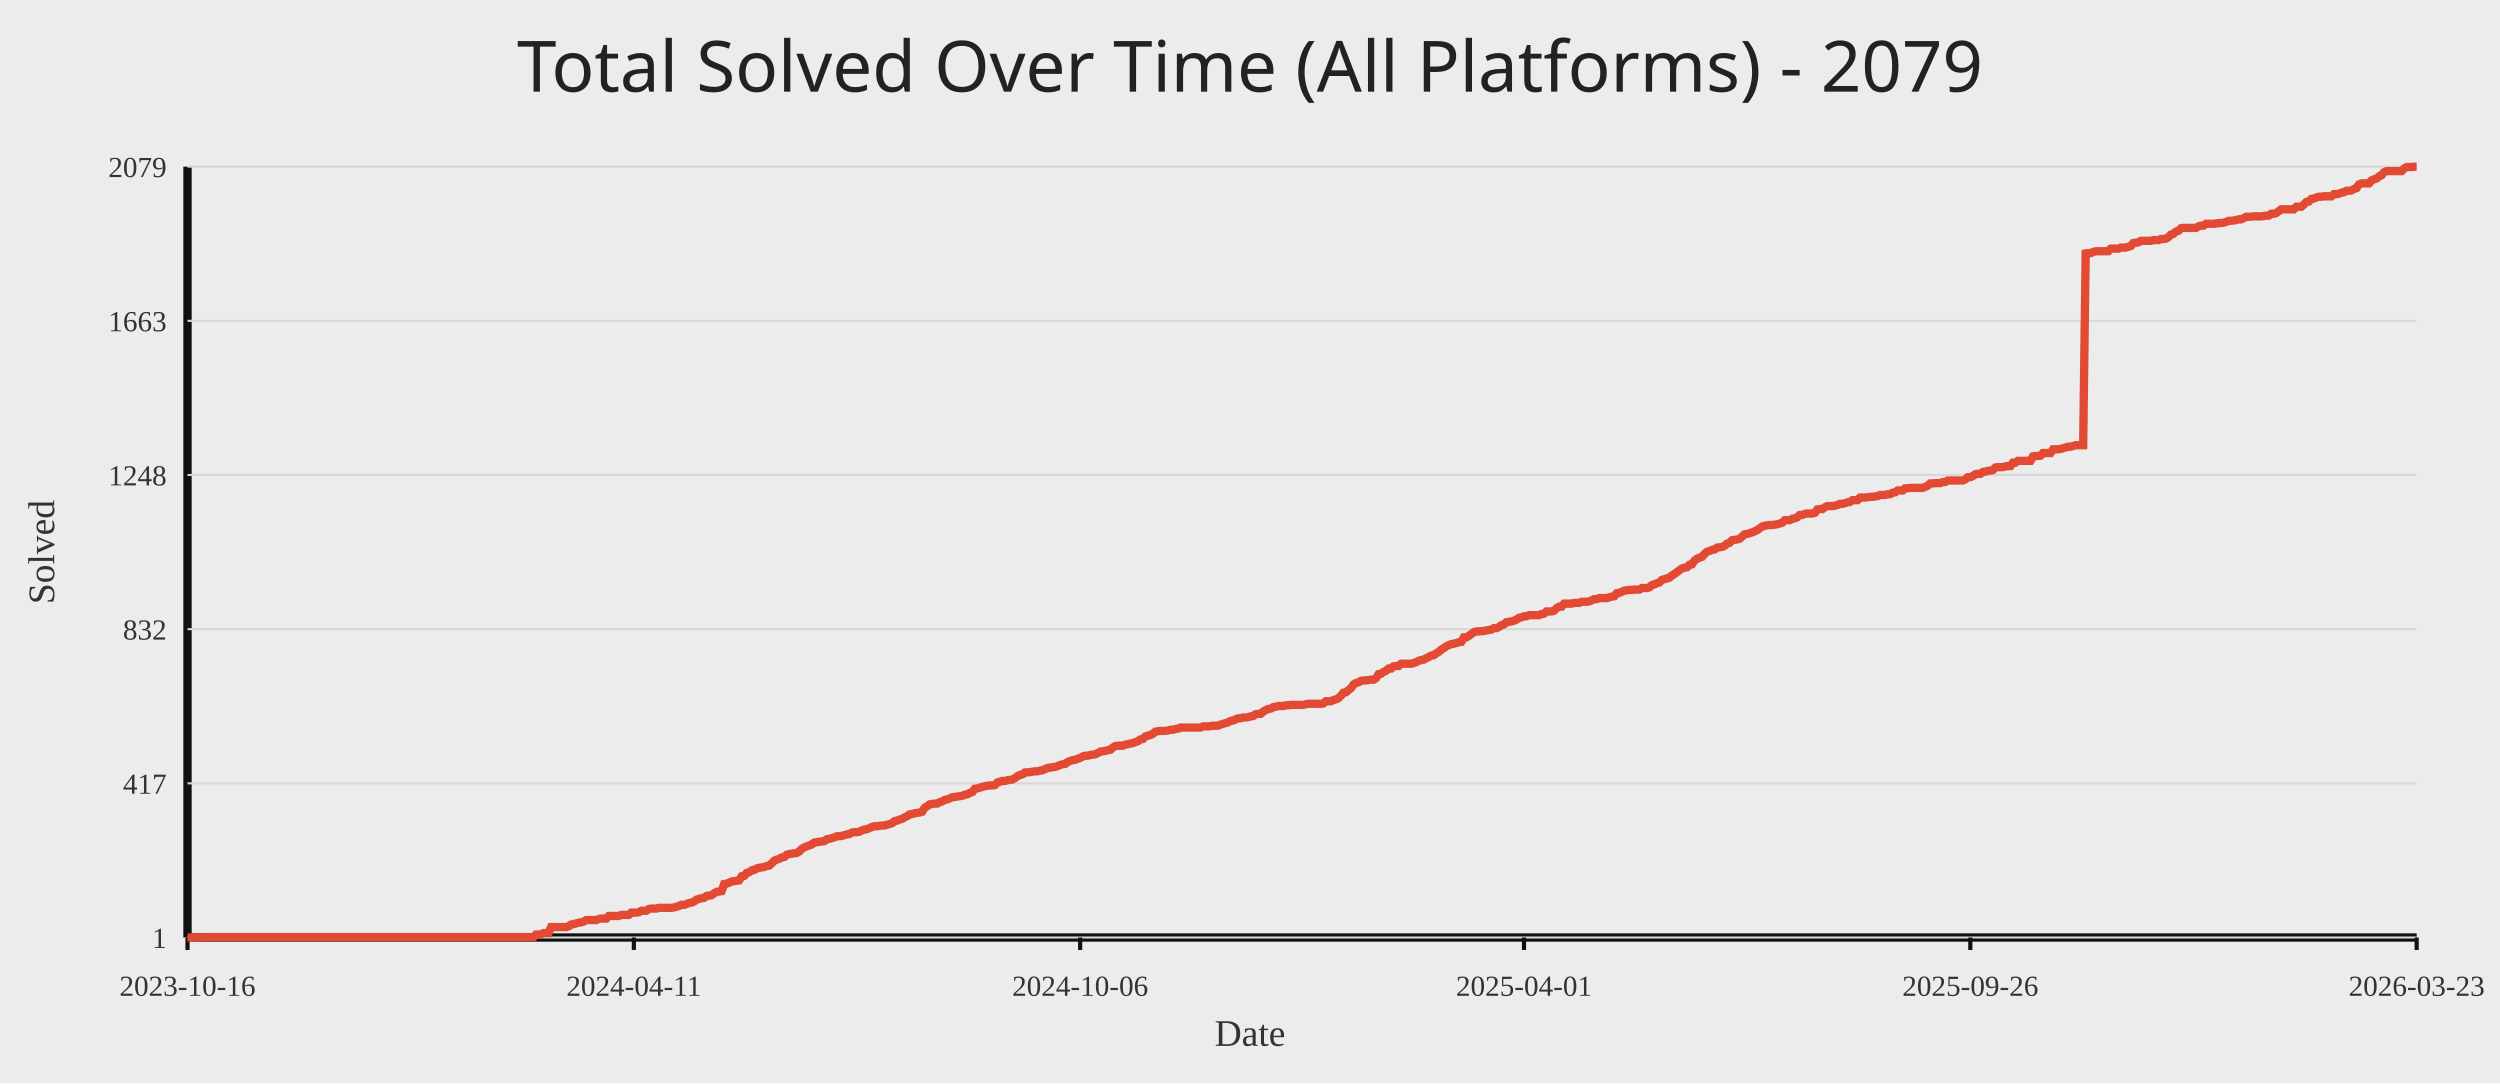
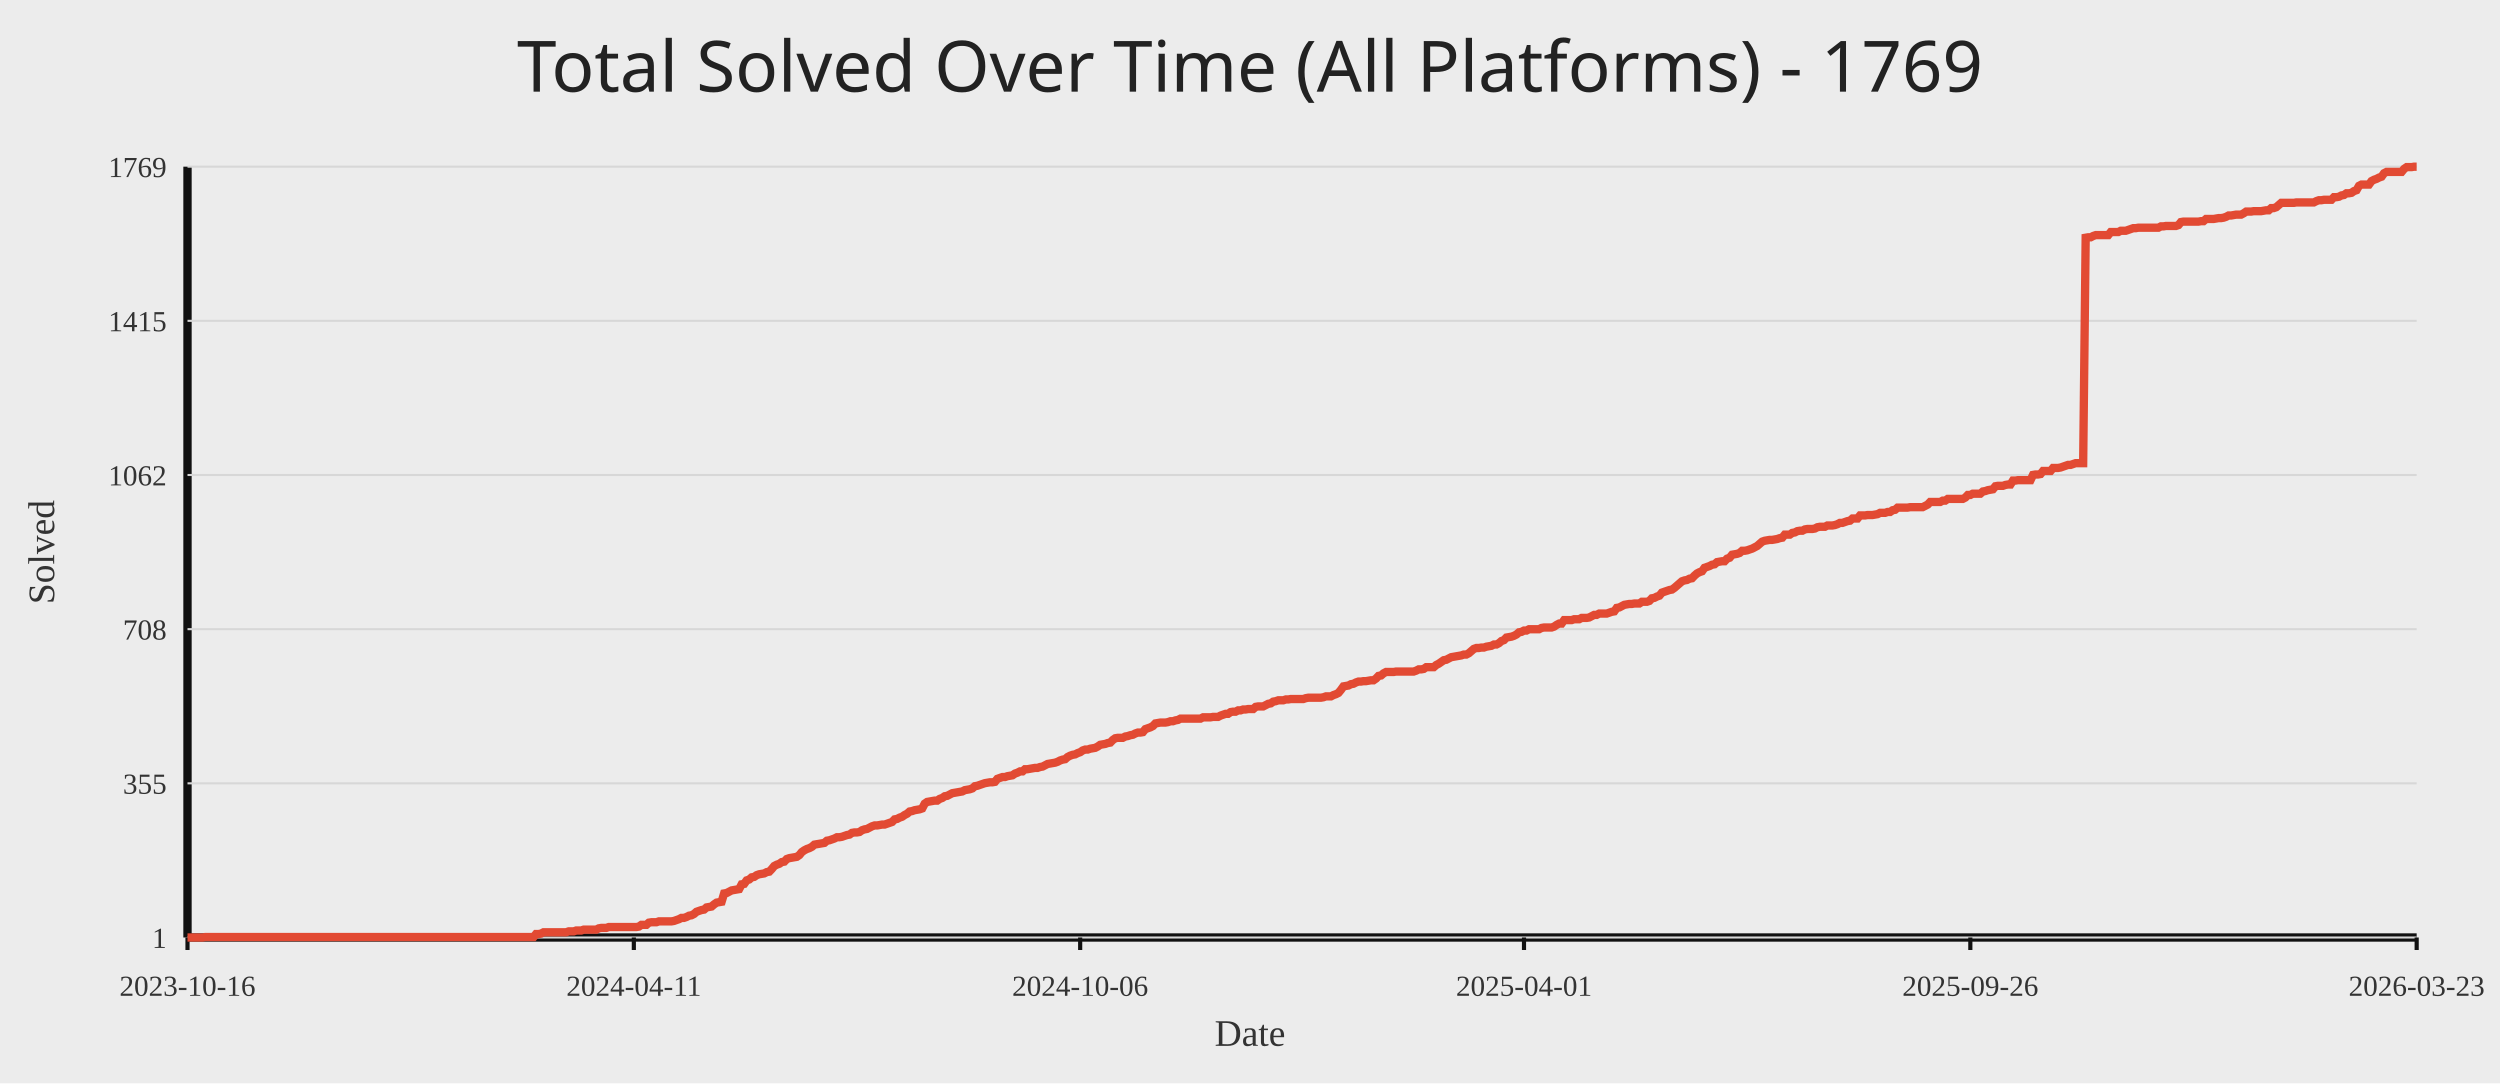
<svg xmlns="http://www.w3.org/2000/svg" width="1200" height="520">
  <rect width="100%" height="100%" fill="#ececec" />
-   <text x="50%" y="44" text-anchor="middle" fill="#222" font-size="34" font-family="Comic Sans MS, Segoe UI">Total Solved Over Time (All Platforms) - 2079</text>
+   <text x="50%" y="44" text-anchor="middle" fill="#222" font-size="34" font-family="Comic Sans MS, Segoe UI">Total Solved Over Time (All Platforms) - 1769</text>
  <line x1="90" y1="450" x2="1160" y2="450" stroke="#111" stroke-width="4" />
  <line x1="90" y1="80" x2="90" y2="450" stroke="#111" stroke-width="4" />
  <line x1="90" y1="450.00" x2="1160" y2="450.00" stroke="#d7d7d7" stroke-width="1" />
  <text x="80" y="455.00" text-anchor="end" fill="#333" font-size="14">1</text>
  <line x1="90" y1="376.00" x2="1160" y2="376.00" stroke="#d7d7d7" stroke-width="1" />
-   <text x="80" y="381.00" text-anchor="end" fill="#333" font-size="14">417</text>
+   <text x="80" y="381.00" text-anchor="end" fill="#333" font-size="14">355</text>
  <line x1="90" y1="302.00" x2="1160" y2="302.00" stroke="#d7d7d7" stroke-width="1" />
-   <text x="80" y="307.00" text-anchor="end" fill="#333" font-size="14">832</text>
+   <text x="80" y="307.00" text-anchor="end" fill="#333" font-size="14">708</text>
  <line x1="90" y1="228.00" x2="1160" y2="228.00" stroke="#d7d7d7" stroke-width="1" />
-   <text x="80" y="233.00" text-anchor="end" fill="#333" font-size="14">1248</text>
+   <text x="80" y="233.00" text-anchor="end" fill="#333" font-size="14">1062</text>
  <line x1="90" y1="154.00" x2="1160" y2="154.00" stroke="#d7d7d7" stroke-width="1" />
-   <text x="80" y="159.00" text-anchor="end" fill="#333" font-size="14">1663</text>
+   <text x="80" y="159.00" text-anchor="end" fill="#333" font-size="14">1415</text>
  <line x1="90" y1="80.00" x2="1160" y2="80.00" stroke="#d7d7d7" stroke-width="1" />
-   <text x="80" y="85.00" text-anchor="end" fill="#333" font-size="14">2079</text>
+   <text x="80" y="85.00" text-anchor="end" fill="#333" font-size="14">1769</text>
  <line x1="90.00" y1="450" x2="90.00" y2="456" stroke="#111" stroke-width="2" />
  <text x="90.00" y="478" text-anchor="middle" fill="#333" font-size="14">2023-10-16</text>
  <line x1="304.24" y1="450" x2="304.24" y2="456" stroke="#111" stroke-width="2" />
  <text x="304.24" y="478" text-anchor="middle" fill="#333" font-size="14">2024-04-11</text>
  <line x1="518.48" y1="450" x2="518.48" y2="456" stroke="#111" stroke-width="2" />
  <text x="518.48" y="478" text-anchor="middle" fill="#333" font-size="14">2024-10-06</text>
  <line x1="731.52" y1="450" x2="731.52" y2="456" stroke="#111" stroke-width="2" />
  <text x="731.52" y="478" text-anchor="middle" fill="#333" font-size="14">2025-04-01</text>
  <line x1="945.76" y1="450" x2="945.76" y2="456" stroke="#111" stroke-width="2" />
  <text x="945.76" y="478" text-anchor="middle" fill="#333" font-size="14">2025-09-26</text>
  <line x1="1160.00" y1="450" x2="1160.00" y2="456" stroke="#111" stroke-width="2" />
  <text x="1160.00" y="478" text-anchor="middle" fill="#333" font-size="14">2026-03-23</text>
-   <polyline fill="none" stroke="#e24a33" stroke-width="4" points="90.00,450.00 91.20,450.00 92.41,450.00 93.61,450.00 94.81,450.00 96.02,450.00 97.22,450.00 98.43,449.82 99.63,449.82 100.83,449.82 102.04,449.82 103.24,449.82 104.44,449.82 105.65,449.82 106.85,449.82 108.05,449.82 109.26,449.82 110.46,449.82 111.66,449.82 112.87,449.82 114.07,449.82 115.28,449.82 116.48,449.82 117.68,449.82 118.89,449.82 120.09,449.82 121.29,449.82 122.50,449.82 123.70,449.82 124.90,449.82 126.11,449.82 127.31,449.82 128.52,449.82 129.72,449.82 130.92,449.82 132.13,449.82 133.33,449.82 134.53,449.82 135.74,449.82 136.94,449.82 138.14,449.82 139.35,449.82 140.55,449.82 141.75,449.82 142.96,449.82 144.16,449.82 145.37,449.82 146.57,449.82 147.77,449.82 148.98,449.82 150.18,449.82 151.38,449.82 152.59,449.82 153.79,449.82 154.99,449.82 156.20,449.82 157.40,449.82 158.61,449.82 159.81,449.82 161.01,449.82 162.22,449.82 163.42,449.82 164.62,449.82 165.83,449.82 167.03,449.82 168.23,449.82 169.44,449.82 170.64,449.82 171.84,449.82 173.05,449.82 174.25,449.82 175.46,449.82 176.66,449.82 177.86,449.82 179.07,449.82 180.27,449.82 181.47,449.82 182.68,449.82 183.88,449.82 185.08,449.82 186.29,449.82 187.49,449.82 188.70,449.82 189.90,449.82 191.10,449.82 192.31,449.82 193.51,449.82 194.71,449.82 195.92,449.82 197.12,449.82 198.32,449.82 199.53,449.82 200.73,449.82 201.93,449.82 203.14,449.82 204.34,449.82 205.55,449.82 206.75,449.82 207.95,449.82 209.16,449.82 210.36,449.82 211.56,449.82 212.77,449.82 213.97,449.82 215.17,449.82 216.38,449.82 217.58,449.82 218.79,449.82 219.99,449.82 221.19,449.82 222.40,449.82 223.60,449.82 224.80,449.82 226.01,449.82 227.21,449.82 228.41,449.82 229.62,449.82 230.82,449.82 232.02,449.82 233.23,449.82 234.43,449.82 235.64,449.82 236.84,449.82 238.04,449.82 239.25,449.82 240.45,449.82 241.65,449.82 242.86,449.82 244.06,449.82 245.26,449.82 246.47,449.82 247.67,449.82 248.88,449.82 250.08,449.82 251.28,449.82 252.49,449.82 253.69,449.82 254.89,449.82 256.10,449.82 257.30,448.58 258.50,448.58 259.71,448.40 260.91,447.86 262.11,447.86 263.32,447.86 264.52,445.01 265.73,445.01 266.93,445.01 268.13,445.01 269.34,445.01 270.54,445.01 271.74,445.01 272.95,444.66 274.15,443.77 275.35,443.59 276.56,443.23 277.76,442.88 278.97,442.70 280.17,442.34 281.37,441.63 282.58,441.63 283.78,441.63 284.98,441.63 286.19,441.63 287.39,441.10 288.59,440.92 289.80,440.92 291.00,440.92 292.20,439.67 293.41,439.67 294.61,439.67 295.82,439.67 297.02,439.67 298.22,439.14 299.43,439.14 300.63,439.14 301.83,439.14 303.04,438.07 304.24,438.07 305.44,438.07 306.65,437.89 307.85,437.18 309.06,437.18 310.26,437.18 311.46,436.29 312.67,436.11 313.87,436.11 315.07,436.11 316.28,435.76 317.48,435.76 318.68,435.76 319.89,435.76 321.09,435.76 322.29,435.76 323.50,435.58 324.70,435.22 325.91,434.87 327.11,434.33 328.31,434.33 329.52,433.97 330.72,433.44 331.92,433.26 333.13,432.73 334.33,431.84 335.53,431.48 336.74,431.13 337.94,430.95 339.15,430.06 340.35,429.88 341.55,429.70 342.76,428.81 343.96,428.10 345.16,427.92 346.37,427.74 347.57,424.36 348.77,424.18 349.98,423.65 351.18,423.11 352.38,422.94 353.59,422.76 354.79,422.58 356.00,420.62 357.20,420.44 358.40,419.02 359.61,418.66 360.81,417.77 362.01,417.59 363.22,416.88 364.42,416.53 365.62,416.35 366.83,416.17 368.03,415.64 369.24,415.46 370.44,414.39 371.64,413.14 372.85,412.61 374.05,412.25 375.25,411.54 376.46,411.36 377.66,410.29 378.86,409.94 380.07,409.76 381.27,409.58 382.47,409.40 383.68,408.69 384.88,407.44 386.09,406.73 387.29,406.20 388.49,405.84 389.70,405.31 390.90,404.42 392.10,404.24 393.31,404.06 394.51,403.88 395.71,403.71 396.92,402.82 398.12,402.64 399.33,402.28 400.53,401.92 401.73,401.39 402.94,401.39 404.14,401.21 405.34,400.86 406.55,400.50 407.75,400.32 408.95,399.61 410.16,399.43 411.36,399.43 412.56,399.25 413.77,398.54 414.97,398.19 416.18,398.01 417.38,397.47 418.58,396.94 419.79,396.58 420.99,396.58 422.19,396.41 423.40,396.23 424.60,396.23 425.80,395.87 427.01,395.51 428.21,395.16 429.42,394.09 430.62,393.91 431.82,393.38 433.03,393.02 434.23,392.31 435.43,391.78 436.64,390.89 437.84,390.71 439.04,390.35 440.25,390.17 441.45,390.00 442.65,389.64 443.86,387.68 445.06,386.97 446.27,386.08 447.47,385.90 448.67,385.72 449.88,385.72 451.08,385.01 452.28,384.65 453.49,383.94 454.69,383.76 455.89,383.23 457.10,382.69 458.30,382.52 459.51,382.34 460.71,382.16 461.91,381.98 463.12,381.45 464.32,381.27 465.52,380.56 466.73,380.20 467.93,378.60 469.13,378.42 470.34,378.07 471.54,377.71 472.74,377.35 473.95,377.18 475.15,377.00 476.36,377.00 477.56,376.82 478.76,375.57 479.97,375.22 481.17,374.86 482.37,374.86 483.58,374.50 484.78,374.33 485.98,374.15 487.19,373.44 488.39,372.55 489.60,372.01 490.80,371.66 492.00,370.77 493.21,370.77 494.41,370.59 495.61,370.41 496.82,370.23 498.02,370.23 499.22,369.87 500.43,369.70 501.63,369.16 502.83,368.63 504.04,368.45 505.24,368.27 506.45,368.09 507.65,367.74 508.85,367.20 510.06,366.85 511.26,366.67 512.46,365.78 513.67,365.25 514.87,364.89 516.07,364.71 517.28,364.18 518.48,363.82 519.69,363.11 520.89,362.75 522.09,362.75 523.30,362.40 524.50,362.22 525.70,362.04 526.91,361.51 528.11,360.79 529.31,360.62 530.52,360.44 531.72,360.08 532.92,359.90 534.13,358.84 535.33,358.12 536.54,357.95 537.74,357.95 538.94,357.95 540.15,357.41 541.35,357.23 542.55,356.88 543.76,356.70 544.96,356.16 546.16,355.81 547.37,354.92 548.57,354.74 549.78,353.49 550.98,353.14 552.18,352.78 553.39,352.25 554.59,351.18 555.79,351.00 557.00,350.82 558.20,350.82 559.40,350.82 560.61,350.64 561.81,350.29 563.01,350.29 564.22,349.93 565.42,349.75 566.63,349.22 567.83,349.22 569.03,349.22 570.24,349.22 571.44,349.22 572.64,349.22 573.85,349.22 575.05,349.22 576.25,349.22 577.46,348.69 578.66,348.69 579.87,348.69 581.07,348.51 582.27,348.33 583.48,348.33 584.68,348.33 585.88,347.80 587.09,347.44 588.29,347.08 589.49,346.73 590.70,346.02 591.90,345.84 593.10,345.30 594.31,344.77 595.51,344.77 596.72,344.41 597.92,344.41 599.12,344.23 600.33,343.88 601.53,343.70 602.73,342.81 603.94,342.63 605.14,342.63 606.34,341.56 607.55,340.85 608.75,340.32 609.96,340.14 611.16,339.43 612.36,339.25 613.57,338.89 614.77,338.89 615.97,338.89 617.18,338.54 618.38,338.54 619.58,338.36 620.79,338.36 621.99,338.36 623.19,338.36 624.40,338.36 625.60,338.36 626.81,338.00 628.01,337.82 629.21,337.82 630.42,337.82 631.62,337.82 632.82,337.82 634.03,337.82 635.23,337.65 636.43,336.58 637.64,336.58 638.84,336.58 640.04,336.04 641.25,335.69 642.45,335.15 643.66,333.91 644.86,332.48 646.06,332.31 647.27,331.24 648.47,330.35 649.67,328.57 650.88,327.85 652.08,327.50 653.28,326.79 654.49,326.61 655.69,326.61 656.90,326.43 658.10,326.25 659.30,326.25 660.51,325.54 661.71,323.58 662.91,323.40 664.12,322.51 665.32,321.98 666.52,320.91 667.73,320.91 668.93,319.84 670.13,319.66 671.34,319.66 672.54,318.59 673.75,318.59 674.95,318.59 676.15,318.59 677.36,318.59 678.56,318.24 679.76,317.88 680.97,317.17 682.17,316.81 683.37,316.64 684.58,315.92 685.78,315.39 686.99,314.68 688.19,314.50 689.39,313.61 690.60,312.90 691.80,311.83 693.00,311.12 694.21,310.23 695.41,309.69 696.61,309.16 697.82,308.98 699.02,308.62 700.22,308.27 701.43,308.09 702.63,305.95 703.84,305.95 705.04,305.24 706.24,304.35 707.45,303.46 708.65,303.10 709.85,303.10 711.06,302.93 712.26,302.93 713.46,302.57 714.67,302.39 715.87,302.21 717.08,301.50 718.28,301.50 719.48,300.97 720.69,300.08 721.89,299.72 723.09,298.65 724.30,298.47 725.50,298.30 726.70,297.94 727.91,297.41 729.11,296.52 730.31,296.34 731.52,295.80 732.72,295.80 733.93,295.27 735.13,295.27 736.33,295.27 737.54,295.27 738.74,295.27 739.94,294.74 741.15,294.56 742.35,293.49 743.55,293.49 744.76,293.49 745.96,293.13 747.17,291.89 748.37,291.17 749.57,291.17 750.78,289.75 751.98,289.75 753.18,289.75 754.39,289.75 755.59,289.39 756.79,289.39 758.00,289.39 759.20,288.86 760.40,288.86 761.61,288.86 762.81,288.68 764.02,288.15 765.22,287.61 766.42,287.61 767.63,287.08 768.83,287.08 770.03,287.08 771.24,287.08 772.44,286.72 773.64,286.37 774.85,286.19 776.05,284.76 777.26,284.59 778.46,284.05 779.66,283.52 780.87,283.34 782.07,283.16 783.27,283.16 784.48,282.98 785.68,282.98 786.88,282.98 788.09,282.27 789.29,282.27 790.49,282.27 791.70,281.92 792.90,280.85 794.11,280.49 795.31,279.96 796.51,279.60 797.72,278.35 798.92,278.00 800.12,277.64 801.33,277.29 802.53,276.22 803.73,275.51 804.94,274.62 806.14,273.72 807.35,272.83 808.55,272.48 809.75,272.30 810.96,271.05 812.16,270.88 813.36,269.10 814.57,268.21 815.77,267.67 816.97,267.31 818.18,265.89 819.38,264.82 820.58,264.47 821.79,263.93 822.99,263.75 824.20,262.86 825.40,262.69 826.60,262.51 827.81,261.97 829.01,260.90 830.21,260.55 831.42,259.30 832.62,259.12 833.82,258.95 835.03,258.59 836.23,257.52 837.44,256.45 838.64,256.28 839.84,255.92 841.05,255.56 842.25,255.03 843.45,254.49 844.66,253.60 845.86,252.71 847.06,252.36 848.27,252.18 849.47,252.00 850.67,252.00 851.88,251.82 853.08,251.65 854.29,251.29 855.49,250.93 856.69,249.69 857.90,249.69 859.10,249.69 860.30,248.97 861.51,248.80 862.71,248.26 863.91,247.19 865.12,247.19 866.32,246.66 867.53,246.48 868.73,246.48 869.93,246.48 871.14,246.13 872.34,244.52 873.54,244.35 874.75,244.35 875.95,243.46 877.15,242.92 878.36,242.92 879.56,242.92 880.76,242.74 881.97,242.39 883.17,241.85 884.38,241.85 885.58,241.50 886.78,241.14 887.99,240.96 889.19,240.07 890.39,240.07 891.60,240.07 892.80,238.83 894.00,238.83 895.21,238.83 896.41,238.65 897.62,238.47 898.82,238.47 900.02,238.29 901.23,238.11 902.43,237.58 903.63,237.58 904.84,237.58 906.04,237.22 907.24,237.22 908.45,236.51 909.65,236.33 910.85,235.44 912.06,235.44 913.26,235.44 914.47,234.37 915.67,234.37 916.87,234.20 918.08,234.20 919.28,234.20 920.48,234.20 921.69,234.20 922.89,234.20 924.09,233.66 925.30,233.13 926.50,232.06 927.71,232.06 928.91,231.88 930.11,231.88 931.32,231.88 932.52,231.35 933.72,231.35 934.93,230.64 936.13,230.64 937.33,230.64 938.54,230.64 939.74,230.64 940.94,230.64 942.15,230.64 943.35,230.10 944.56,229.03 945.76,229.03 946.96,228.50 948.17,227.61 949.37,227.43 950.57,227.43 951.78,226.54 952.98,226.36 954.18,226.01 955.39,225.83 956.59,225.65 957.80,224.40 959.00,224.23 960.20,224.23 961.41,224.23 962.61,223.87 963.81,223.69 965.02,223.69 966.22,222.09 967.42,222.09 968.63,221.20 969.83,221.20 971.03,221.20 972.24,221.20 973.44,221.20 974.65,221.20 975.85,219.06 977.05,218.88 978.26,218.88 979.46,218.71 980.66,217.46 981.87,217.46 983.07,217.46 984.27,217.46 985.48,215.68 986.68,215.68 987.89,215.68 989.09,215.50 990.29,215.14 991.50,214.79 992.70,214.43 993.90,214.43 995.11,214.08 996.31,213.72 997.51,213.72 998.72,213.72 999.92,213.72 1001.12,121.67 1002.33,121.49 1003.53,121.49 1004.74,120.95 1005.94,120.60 1007.14,120.60 1008.35,120.60 1009.55,120.60 1010.75,120.60 1011.96,120.60 1013.16,119.35 1014.36,119.35 1015.57,119.35 1016.77,119.35 1017.98,118.82 1019.18,118.82 1020.38,118.82 1021.59,118.46 1022.79,118.10 1023.99,116.68 1025.20,116.50 1026.40,116.32 1027.60,115.61 1028.81,115.61 1030.01,115.61 1031.21,115.61 1032.42,115.61 1033.62,115.26 1034.83,115.26 1036.03,115.26 1037.23,114.72 1038.44,114.72 1039.64,114.54 1040.84,113.83 1042.05,112.58 1043.25,112.23 1044.45,111.16 1045.66,110.80 1046.86,109.56 1048.07,109.38 1049.27,109.38 1050.47,109.38 1051.68,109.38 1052.88,109.38 1054.08,109.38 1055.29,108.67 1056.49,108.31 1057.69,108.31 1058.90,107.42 1060.10,107.42 1061.30,107.42 1062.51,107.42 1063.71,107.24 1064.92,107.06 1066.12,107.06 1067.32,106.89 1068.53,106.53 1069.73,106.00 1070.93,106.00 1072.14,105.82 1073.34,105.64 1074.54,105.28 1075.75,105.28 1076.95,104.75 1078.16,104.04 1079.36,104.04 1080.56,104.04 1081.77,103.86 1082.97,103.86 1084.17,103.86 1085.38,103.86 1086.58,103.68 1087.78,103.50 1088.99,103.50 1090.19,102.61 1091.39,102.61 1092.60,102.26 1093.80,101.37 1095.01,100.48 1096.21,100.48 1097.41,100.48 1098.62,100.48 1099.82,100.48 1101.02,100.48 1102.23,99.23 1103.43,99.23 1104.63,99.23 1105.84,98.16 1107.04,96.92 1108.25,96.74 1109.45,95.49 1110.65,95.31 1111.86,94.78 1113.06,94.42 1114.26,94.42 1115.47,94.24 1116.67,94.24 1117.87,94.24 1119.08,94.24 1120.28,93.18 1121.48,93.18 1122.69,93.00 1123.89,92.46 1125.10,92.29 1126.30,91.57 1127.50,91.57 1128.71,91.40 1129.91,90.68 1131.11,90.33 1132.32,88.55 1133.52,88.01 1134.72,88.01 1135.93,88.01 1137.13,88.01 1138.34,86.59 1139.54,86.05 1140.74,85.70 1141.95,84.63 1143.15,84.10 1144.35,82.67 1145.56,82.14 1146.76,82.14 1147.96,82.14 1149.17,82.14 1150.37,82.14 1151.57,82.14 1152.78,82.14 1153.98,80.89 1155.19,80.18 1156.39,80.18 1157.59,80.18 1158.80,80.00 1160.00,80.00" />
+   <polyline fill="none" stroke="#e24a33" stroke-width="4" points="90.00,450.00 91.20,450.00 92.41,450.00 93.61,450.00 94.81,450.00 96.02,450.00 97.22,450.00 98.43,449.79 99.63,449.79 100.83,449.79 102.04,449.79 103.24,449.79 104.44,449.79 105.65,449.79 106.85,449.79 108.05,449.79 109.26,449.79 110.46,449.79 111.66,449.79 112.87,449.79 114.07,449.79 115.28,449.79 116.48,449.79 117.68,449.79 118.89,449.79 120.09,449.79 121.29,449.79 122.50,449.79 123.70,449.79 124.90,449.79 126.11,449.79 127.31,449.79 128.52,449.79 129.72,449.79 130.92,449.79 132.13,449.79 133.33,449.79 134.53,449.79 135.74,449.79 136.94,449.79 138.14,449.79 139.35,449.79 140.55,449.79 141.75,449.79 142.96,449.79 144.16,449.79 145.37,449.79 146.57,449.79 147.77,449.79 148.98,449.79 150.18,449.79 151.38,449.79 152.59,449.79 153.79,449.79 154.99,449.79 156.20,449.79 157.40,449.79 158.61,449.79 159.81,449.79 161.01,449.79 162.22,449.79 163.42,449.79 164.62,449.79 165.83,449.79 167.03,449.79 168.23,449.79 169.44,449.79 170.64,449.79 171.84,449.79 173.05,449.79 174.25,449.79 175.46,449.79 176.66,449.79 177.86,449.79 179.07,449.79 180.27,449.79 181.47,449.79 182.68,449.79 183.88,449.79 185.08,449.79 186.29,449.79 187.49,449.79 188.70,449.79 189.90,449.79 191.10,449.79 192.31,449.79 193.51,449.79 194.71,449.79 195.92,449.79 197.12,449.79 198.32,449.79 199.53,449.79 200.73,449.79 201.93,449.79 203.14,449.79 204.34,449.79 205.55,449.79 206.75,449.79 207.95,449.79 209.16,449.79 210.36,449.79 211.56,449.79 212.77,449.79 213.97,449.79 215.17,449.79 216.38,449.79 217.58,449.79 218.79,449.79 219.99,449.79 221.19,449.79 222.40,449.79 223.60,449.79 224.80,449.79 226.01,449.79 227.21,449.79 228.41,449.79 229.62,449.79 230.82,449.79 232.02,449.79 233.23,449.79 234.43,449.79 235.64,449.79 236.84,449.79 238.04,449.79 239.25,449.79 240.45,449.79 241.65,449.79 242.86,449.79 244.06,449.79 245.26,449.79 246.47,449.79 247.67,449.79 248.88,449.79 250.08,449.79 251.28,449.79 252.49,449.79 253.69,449.79 254.89,449.79 256.10,449.79 257.30,448.33 258.50,448.33 259.71,448.12 260.91,447.49 262.11,447.49 263.32,447.49 264.52,447.49 265.73,447.49 266.93,447.49 268.13,447.49 269.34,447.49 270.54,447.49 271.74,447.49 272.95,447.07 274.15,447.07 275.35,447.07 276.56,446.65 277.76,446.65 278.97,446.65 280.17,446.23 281.37,446.23 282.58,446.23 283.78,446.23 284.98,446.23 286.19,446.23 287.39,445.61 288.59,445.40 289.80,445.40 291.00,445.40 292.20,444.98 293.41,444.98 294.61,444.98 295.82,444.98 297.02,444.98 298.22,444.98 299.43,444.98 300.63,444.98 301.83,444.98 303.04,444.98 304.24,444.98 305.44,444.98 306.65,444.77 307.85,443.93 309.06,443.93 310.26,443.93 311.46,442.88 312.67,442.68 313.87,442.68 315.07,442.68 316.28,442.26 317.48,442.26 318.68,442.26 319.89,442.26 321.09,442.26 322.29,442.26 323.50,442.05 324.70,441.63 325.91,441.21 327.11,440.58 328.31,440.58 329.52,440.16 330.72,439.54 331.92,439.33 333.13,438.70 334.33,437.65 335.53,437.23 336.74,436.82 337.94,436.61 339.15,435.56 340.35,435.35 341.55,435.14 342.76,434.10 343.96,433.26 345.16,433.05 346.37,432.84 347.57,428.86 348.77,428.65 349.98,428.03 351.18,427.40 352.38,427.19 353.59,426.98 354.79,426.77 356.00,424.47 357.20,424.26 358.40,422.58 359.61,422.17 360.81,421.12 362.01,420.91 363.22,420.07 364.42,419.65 365.62,419.45 366.83,419.24 368.03,418.61 369.24,418.40 370.44,417.14 371.64,415.68 372.85,415.05 374.05,414.63 375.25,413.80 376.46,413.59 377.66,412.33 378.86,411.91 380.07,411.70 381.27,411.49 382.47,411.28 383.68,410.45 384.88,408.98 386.09,408.14 387.29,407.52 388.49,407.10 389.70,406.47 390.90,405.42 392.10,405.21 393.31,405.01 394.51,404.80 395.71,404.59 396.92,403.54 398.12,403.33 399.33,402.91 400.53,402.49 401.73,401.87 402.94,401.87 404.14,401.66 405.34,401.24 406.55,400.82 407.75,400.61 408.95,399.77 410.16,399.56 411.36,399.56 412.56,399.36 413.77,398.52 414.97,398.10 416.18,397.89 417.38,397.26 418.58,396.63 419.79,396.22 420.99,396.22 422.19,396.01 423.40,395.80 424.60,395.80 425.80,395.38 427.01,394.96 428.21,394.54 429.42,393.29 430.62,393.08 431.82,392.45 433.03,392.03 434.23,391.19 435.43,390.57 436.64,389.52 437.84,389.31 439.04,388.89 440.25,388.68 441.45,388.47 442.65,388.05 443.86,385.75 445.06,384.92 446.27,384.71 447.47,384.50 448.67,384.29 449.88,384.29 451.08,383.45 452.28,383.03 453.49,382.19 454.69,381.99 455.89,381.36 457.10,380.73 458.30,380.52 459.51,380.31 460.71,380.10 461.91,379.89 463.12,379.26 464.32,379.06 465.52,378.85 466.73,378.43 467.93,377.38 469.13,377.17 470.34,376.75 471.54,376.33 472.74,375.92 473.95,375.71 475.15,375.50 476.36,375.50 477.56,375.29 478.76,373.82 479.97,373.40 481.17,372.99 482.37,372.99 483.58,372.57 484.78,372.36 485.98,372.15 487.19,371.31 488.39,370.89 489.60,370.27 490.80,370.27 492.00,369.22 493.21,369.22 494.41,369.01 495.61,368.80 496.82,368.59 498.02,368.59 499.22,368.17 500.43,367.96 501.63,367.34 502.83,366.71 504.04,366.50 505.24,366.29 506.45,366.08 507.65,365.66 508.85,365.03 510.06,364.62 511.26,364.41 512.46,363.36 513.67,362.73 514.87,362.31 516.07,362.10 517.28,361.48 518.48,361.06 519.69,360.22 520.89,359.80 522.09,359.80 523.30,359.38 524.50,359.17 525.70,358.96 526.91,358.34 528.11,357.50 529.31,357.29 530.52,357.08 531.72,356.66 532.92,356.45 534.13,355.20 535.33,354.36 536.54,354.15 537.74,354.15 538.94,354.15 540.15,353.52 541.35,353.31 542.55,352.90 543.76,352.69 544.96,352.06 546.16,351.64 547.37,351.64 548.57,351.43 549.78,349.97 550.98,349.55 552.18,349.13 553.39,348.50 554.59,347.25 555.79,347.04 557.00,346.83 558.20,346.83 559.40,346.83 560.61,346.62 561.81,346.20 563.01,346.20 564.22,345.78 565.42,345.57 566.63,344.94 567.83,344.94 569.03,344.94 570.24,344.94 571.44,344.94 572.64,344.94 573.85,344.94 575.05,344.94 576.25,344.94 577.46,344.32 578.66,344.32 579.87,344.32 581.07,344.32 582.27,344.11 583.48,344.11 584.68,344.11 585.88,343.48 587.09,343.06 588.29,342.64 589.49,342.64 590.70,341.80 591.90,341.60 593.10,341.60 594.31,340.97 595.51,340.97 596.72,340.55 597.92,340.55 599.12,340.34 600.33,340.34 601.53,340.34 602.73,339.29 603.94,339.08 605.14,339.08 606.34,339.08 607.55,338.46 608.75,337.83 609.96,337.62 611.16,336.78 612.36,336.57 613.57,336.15 614.77,336.15 615.97,336.15 617.18,335.74 618.38,335.74 619.58,335.53 620.79,335.53 621.99,335.53 623.19,335.53 624.40,335.53 625.60,335.53 626.81,335.11 628.01,334.90 629.21,334.90 630.42,334.90 631.62,334.90 632.82,334.90 634.03,334.90 635.23,334.69 636.43,334.27 637.64,334.27 638.84,334.27 640.04,333.64 641.25,333.22 642.45,332.60 643.66,331.13 644.86,329.46 646.06,329.25 647.27,329.04 648.47,328.41 649.67,328.20 650.88,327.57 652.08,327.15 653.28,327.15 654.49,326.95 655.69,326.95 656.90,326.74 658.10,326.53 659.30,326.53 660.51,325.69 661.71,324.43 662.91,324.23 664.12,323.18 665.32,322.55 666.52,322.55 667.73,322.55 668.93,322.55 670.13,322.34 671.34,322.34 672.54,322.34 673.75,322.34 674.95,322.34 676.15,322.34 677.36,322.34 678.56,322.34 679.76,321.92 680.97,321.30 682.17,321.30 683.37,321.09 684.58,320.25 685.78,320.25 686.99,320.25 688.19,320.25 689.39,319.20 690.60,318.57 691.80,317.74 693.00,316.90 694.21,316.69 695.41,316.06 696.61,315.44 697.82,315.23 699.02,315.02 700.22,314.81 701.43,314.60 702.63,314.18 703.84,314.18 705.04,313.55 706.24,312.51 707.45,311.46 708.65,311.04 709.85,311.04 711.06,310.83 712.26,310.83 713.46,310.41 714.67,310.20 715.87,309.99 717.08,309.37 718.28,309.37 719.48,308.74 720.69,307.69 721.89,307.27 723.09,306.02 724.30,305.81 725.50,305.60 726.70,305.18 727.91,304.55 729.11,303.51 730.31,303.30 731.52,302.67 732.72,302.67 733.93,302.04 735.13,302.04 736.33,302.04 737.54,302.04 738.74,302.04 739.94,301.41 741.15,301.20 742.35,301.20 743.55,301.20 744.76,301.20 745.96,300.79 747.17,299.95 748.37,299.32 749.57,299.32 750.78,297.65 751.98,297.65 753.18,297.65 754.39,297.65 755.59,297.23 756.79,297.23 758.00,297.23 759.20,296.60 760.40,296.60 761.61,296.60 762.81,296.39 764.02,295.76 765.22,295.14 766.42,295.14 767.63,294.51 768.83,294.51 770.03,294.51 771.24,294.51 772.44,294.09 773.64,293.67 774.85,293.46 776.05,291.79 777.26,291.58 778.46,290.95 779.66,290.32 780.87,290.11 782.07,289.90 783.27,289.90 784.48,289.69 785.68,289.69 786.88,289.69 788.09,288.86 789.29,288.86 790.49,288.86 791.70,288.44 792.90,287.18 794.11,286.97 795.31,286.35 796.51,285.93 797.72,284.46 798.92,284.04 800.12,283.63 801.33,283.21 802.53,283.00 803.73,282.16 804.94,281.11 806.14,280.07 807.35,279.02 808.55,278.60 809.75,278.39 810.96,277.77 812.16,277.56 813.36,276.30 814.57,275.25 815.77,274.63 816.97,274.21 818.18,272.53 819.38,272.12 820.58,271.70 821.79,271.07 822.99,270.86 824.20,269.81 825.40,269.60 826.60,269.39 827.81,269.39 829.01,268.14 830.21,267.72 831.42,266.26 832.62,266.05 833.82,265.84 835.03,265.42 836.23,264.37 837.44,264.37 838.64,264.16 839.84,263.74 841.05,263.33 842.25,262.70 843.45,262.07 844.66,261.02 845.86,259.98 847.06,259.56 848.27,259.35 849.47,259.14 850.67,259.14 851.88,258.93 853.08,258.72 854.29,258.30 855.49,258.09 856.69,256.63 857.90,256.63 859.10,256.63 860.30,255.79 861.51,255.58 862.71,254.95 863.91,254.75 865.12,254.75 866.32,254.12 867.53,253.91 868.73,253.91 869.93,253.91 871.14,253.70 872.34,253.07 873.54,252.86 874.75,252.86 875.95,252.86 877.15,252.23 878.36,252.23 879.56,252.23 880.76,252.02 881.97,251.61 883.17,250.98 884.38,250.98 885.58,250.56 886.78,250.14 887.99,249.93 889.19,248.89 890.39,248.89 891.60,248.89 892.80,247.42 894.00,247.42 895.21,247.42 896.41,247.21 897.62,247.21 898.82,247.21 900.02,247.00 901.23,246.79 902.43,246.17 903.63,246.17 904.84,246.17 906.04,245.75 907.24,245.75 908.45,244.91 909.65,244.70 910.85,243.65 912.06,243.65 913.26,243.65 914.47,243.65 915.67,243.65 916.87,243.44 918.08,243.44 919.28,243.44 920.48,243.44 921.69,243.44 922.89,243.44 924.09,242.82 925.30,242.19 926.50,240.93 927.71,240.93 928.91,240.93 930.11,240.93 931.32,240.93 932.52,240.31 933.72,240.31 934.93,239.47 936.13,239.47 937.33,239.47 938.54,239.47 939.74,239.47 940.94,239.47 942.15,239.47 943.35,238.84 944.56,237.58 945.76,237.58 946.96,236.96 948.17,236.96 949.37,236.96 950.57,236.96 951.78,235.91 952.98,235.70 954.18,235.28 955.39,235.07 956.59,234.86 957.80,233.40 959.00,233.19 960.20,233.19 961.41,233.19 962.61,232.77 963.81,232.56 965.02,232.56 966.22,230.68 967.42,230.68 968.63,230.47 969.83,230.47 971.03,230.47 972.24,230.47 973.44,230.47 974.65,230.47 975.85,227.96 977.05,227.75 978.26,227.75 979.46,227.54 980.66,226.07 981.87,226.07 983.07,226.07 984.27,226.07 985.48,224.61 986.68,224.61 987.89,224.61 989.09,224.40 990.29,223.98 991.50,223.56 992.70,223.14 993.90,223.14 995.11,222.73 996.31,222.31 997.51,222.31 998.72,222.31 999.92,222.31 1001.12,114.11 1002.33,113.90 1003.53,113.90 1004.74,113.27 1005.94,112.86 1007.14,112.86 1008.35,112.86 1009.55,112.86 1010.75,112.86 1011.96,112.86 1013.16,111.39 1014.36,111.39 1015.57,111.39 1016.77,111.39 1017.98,110.76 1019.18,110.76 1020.38,110.76 1021.59,110.35 1022.79,109.93 1023.99,109.51 1025.20,109.51 1026.40,109.30 1027.60,109.30 1028.81,109.30 1030.01,109.30 1031.21,109.30 1032.42,109.30 1033.62,109.30 1034.83,109.30 1036.03,109.30 1037.23,108.67 1038.44,108.67 1039.64,108.46 1040.84,108.46 1042.05,108.46 1043.25,108.46 1044.45,108.46 1045.66,108.04 1046.86,106.58 1048.07,106.37 1049.27,106.37 1050.47,106.37 1051.68,106.37 1052.88,106.37 1054.08,106.37 1055.29,106.37 1056.49,106.16 1057.69,106.16 1058.90,105.11 1060.10,105.11 1061.30,105.11 1062.51,105.11 1063.71,104.90 1064.92,104.69 1066.12,104.69 1067.32,104.49 1068.53,104.07 1069.73,103.44 1070.93,103.44 1072.14,103.23 1073.34,103.02 1074.54,103.02 1075.75,103.02 1076.95,102.39 1078.16,101.56 1079.36,101.56 1080.56,101.56 1081.77,101.35 1082.97,101.35 1084.17,101.35 1085.38,101.35 1086.58,101.14 1087.78,100.93 1088.99,100.93 1090.19,99.88 1091.39,99.88 1092.60,99.46 1093.80,98.42 1095.01,97.37 1096.21,97.37 1097.41,97.37 1098.62,97.37 1099.82,97.37 1101.02,97.37 1102.23,97.16 1103.43,97.16 1104.63,97.16 1105.84,97.16 1107.04,97.16 1108.25,97.16 1109.45,97.16 1110.65,97.16 1111.86,96.53 1113.06,96.11 1114.26,96.11 1115.47,95.90 1116.67,95.90 1117.87,95.90 1119.08,95.90 1120.28,94.65 1121.48,94.65 1122.69,94.44 1123.89,93.81 1125.10,93.60 1126.30,92.77 1127.50,92.77 1128.71,92.56 1129.91,91.72 1131.11,91.30 1132.32,89.21 1133.52,88.58 1134.72,88.58 1135.93,88.58 1137.13,88.58 1138.34,86.91 1139.54,86.28 1140.74,85.86 1141.95,85.23 1143.15,84.81 1144.35,83.14 1145.56,82.51 1146.76,82.51 1147.96,82.51 1149.17,82.51 1150.37,82.51 1151.57,82.51 1152.78,82.51 1153.98,81.05 1155.19,80.21 1156.39,80.21 1157.59,80.21 1158.80,80.00 1160.00,80.00" />
  <text x="50%" y="502" text-anchor="middle" fill="#333" font-size="18">Date</text>
  <text x="26" y="265.00" transform="rotate(-90 26 265.00)" text-anchor="middle" fill="#333" font-size="18">Solved</text>
</svg>
